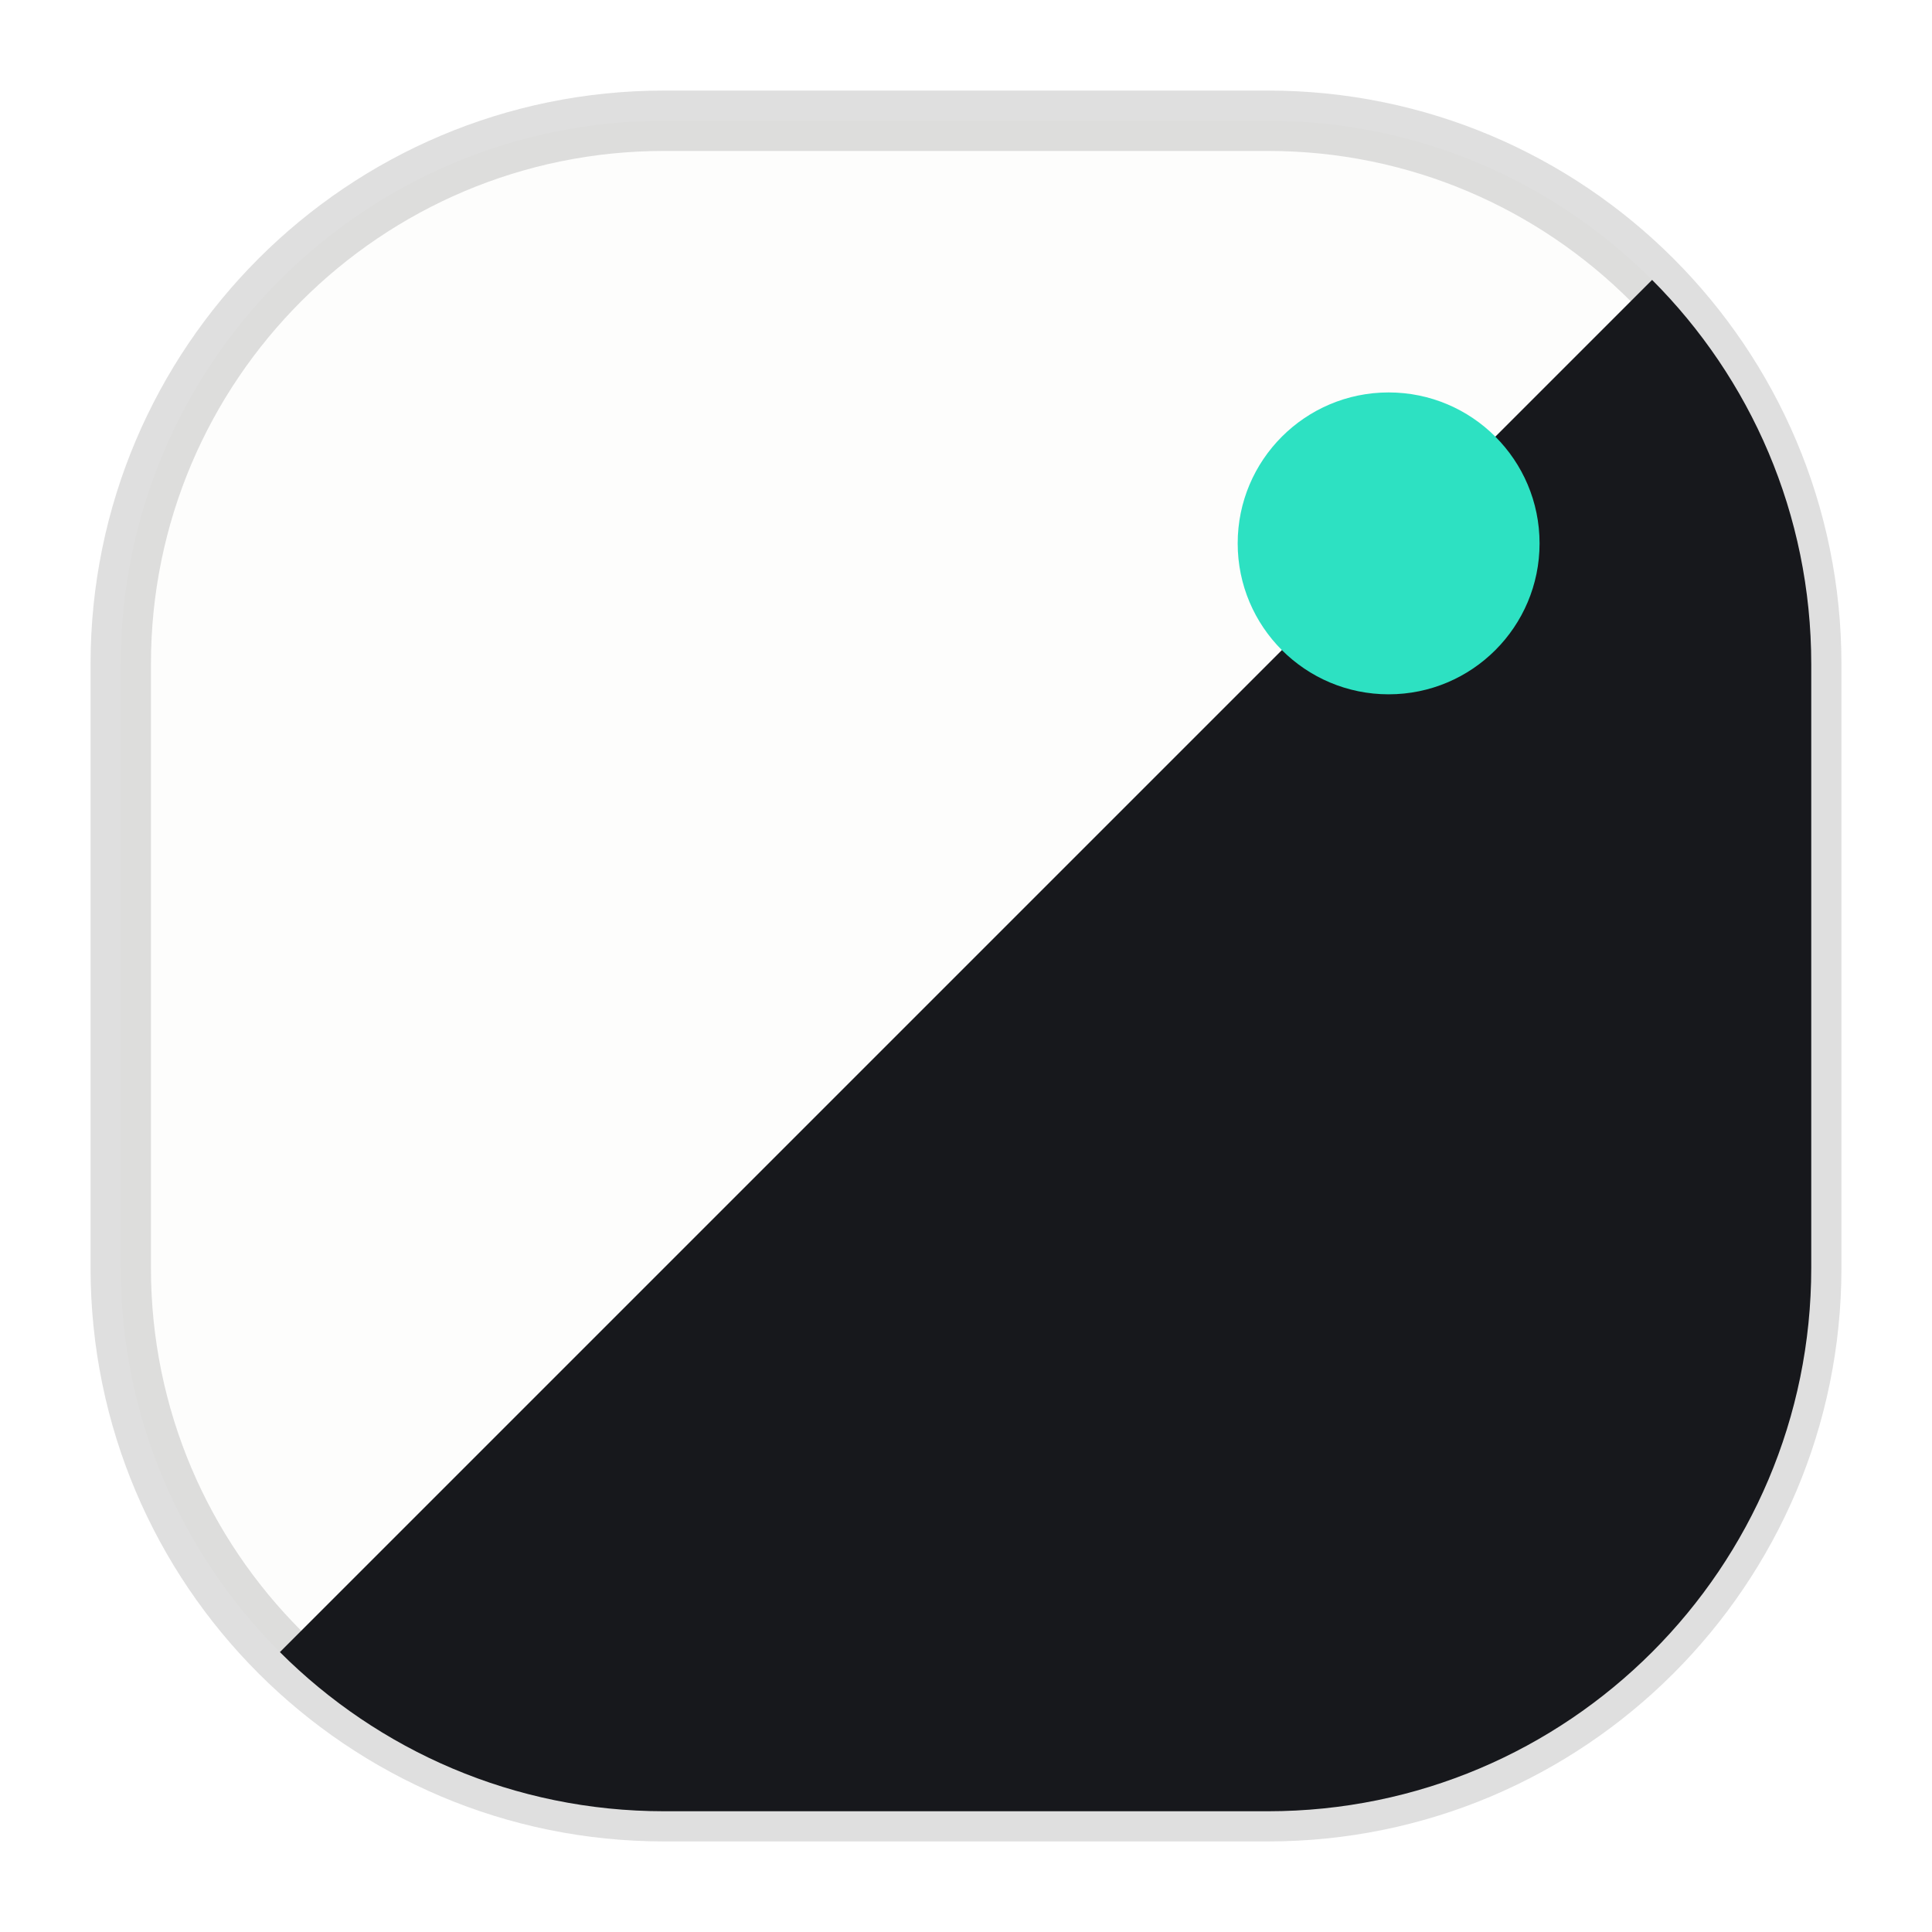
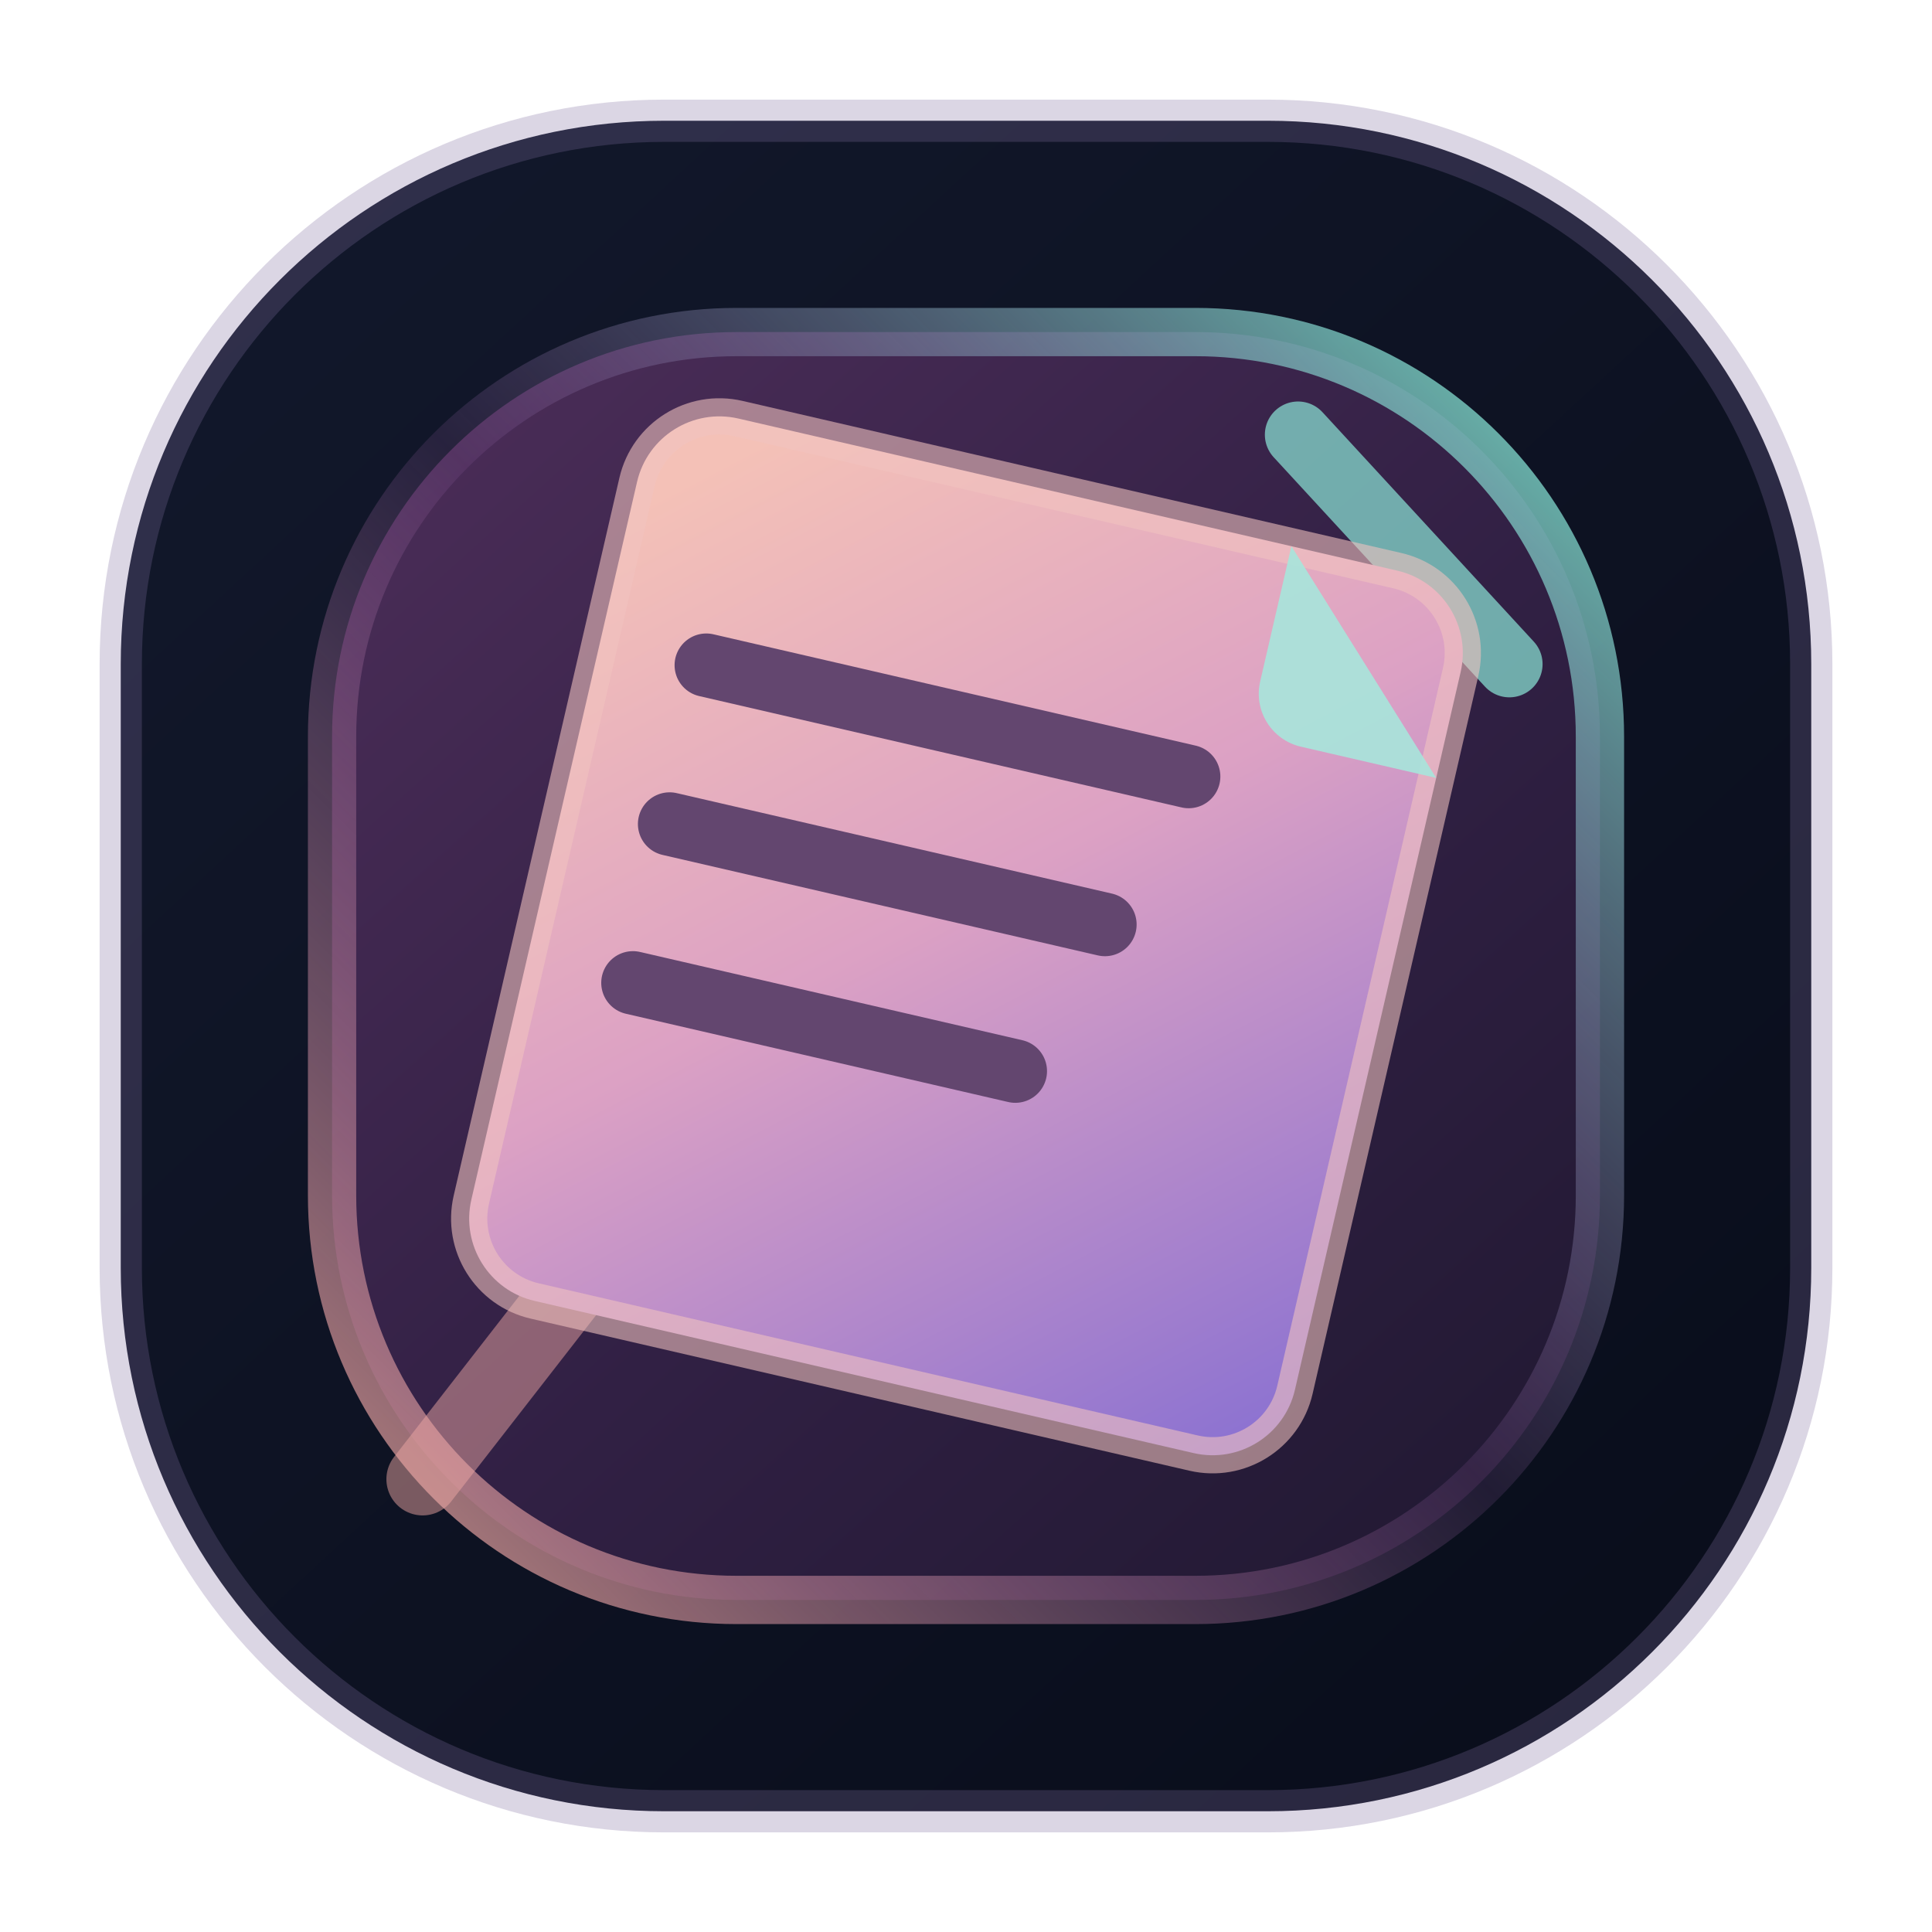
<svg xmlns="http://www.w3.org/2000/svg" viewBox="0 0 32 32" width="32" height="32" aria-label="DreamSkin">
  <defs>
-     <clipPath id="dsc">
+     <linearGradient id="dsc-bg" x1="4" y1="3" x2="28" y2="29" gradientUnits="userSpaceOnUse">
+       <stop stop-color="#12182b" />
+       <stop offset="1" stop-color="#090d1b" />
+     </linearGradient>
+     <linearGradient id="dsc-glass" x1="7" y1="6" x2="25" y2="26" gradientUnits="userSpaceOnUse">
+       <stop stop-color="#4b2d58" />
+       <stop offset=".55" stop-color="#312044" />
+       <stop offset="1" stop-color="#211932" />
+     </linearGradient>
+     <linearGradient id="dsc-paper" x1="10" y1="9" x2="22" y2="23" gradientUnits="userSpaceOnUse">
+       <stop stop-color="#f4c1b7" />
+       <stop offset=".45" stop-color="#dca1c4" />
+       <stop offset="1" stop-color="#8c72d1" />
+     </linearGradient>
+     <linearGradient id="dsc-rim" x1="7" y1="25" x2="25" y2="7" gradientUnits="userSpaceOnUse">
+       <stop stop-color="#e4a09e" stop-opacity=".7" />
+       <stop offset=".5" stop-color="#8d5a9d" stop-opacity=".18" />
+       <stop offset="1" stop-color="#83e1d2" stop-opacity=".76" />
+     </linearGradient>
+     <clipPath id="dsc-frame">
      <rect x="2" y="2" width="28" height="28" rx="9" />
    </clipPath>
+     <clipPath id="dsc-paper-clip">
+       <rect x="9" y="8" width="14" height="15" rx="1.4" />
+     </clipPath>
  </defs>
-   <rect x="2" y="2" width="28" height="28" rx="9" fill="#fdfdfc" stroke="#17181c" stroke-opacity=".14" />
-   <g clip-path="url(#dsc)">
-     <path d="M2 30 30 2v28Z" fill="#17181c" />
+   <rect x="2" y="2" width="28" height="28" rx="9" fill="url(#dsc-bg)" stroke="#7e6c9e" stroke-opacity=".28" stroke-width=".7" />
+   <g clip-path="url(#dsc-frame)">
+     <rect x="5.5" y="5.5" width="21" height="21" rx="6.7" fill="url(#dsc-glass)" stroke="url(#dsc-rim)" stroke-width=".8" />
+     <path d="M7 24.5 10.5 20" stroke="#efaaa4" stroke-opacity=".48" stroke-width="1.2" stroke-linecap="round" />
+     <path d="M21.5 7.2 25 11" stroke="#8ae2d4" stroke-opacity=".72" stroke-width="1.1" stroke-linecap="round" />
+     <g transform="rotate(13 16 15.5)">
+       <rect x="9" y="8" width="14" height="15" rx="1.4" fill="url(#dsc-paper)" stroke="#f2c3c0" stroke-opacity=".58" stroke-width=".6" />
+       <path d="M19.8 8 23 11.2h-2.3a.9.9 0 0 1-.9-.9Z" fill="#a8e6dc" fill-opacity=".9" />
+       <g clip-path="url(#dsc-paper-clip)" fill="none" stroke="#63466f" stroke-linecap="round">
+         <path d="M10.8 12.1h8.2" stroke-width="1.05" />
+         <path d="M10.8 14.8h7.4" stroke-width="1.05" />
+         <path d="M10.8 17.5h6.5" stroke-width="1.05" />
+       </g>
+     </g>
  </g>
-   <circle cx="23" cy="9" r="2.5" fill="#2de1c2" />
</svg>
